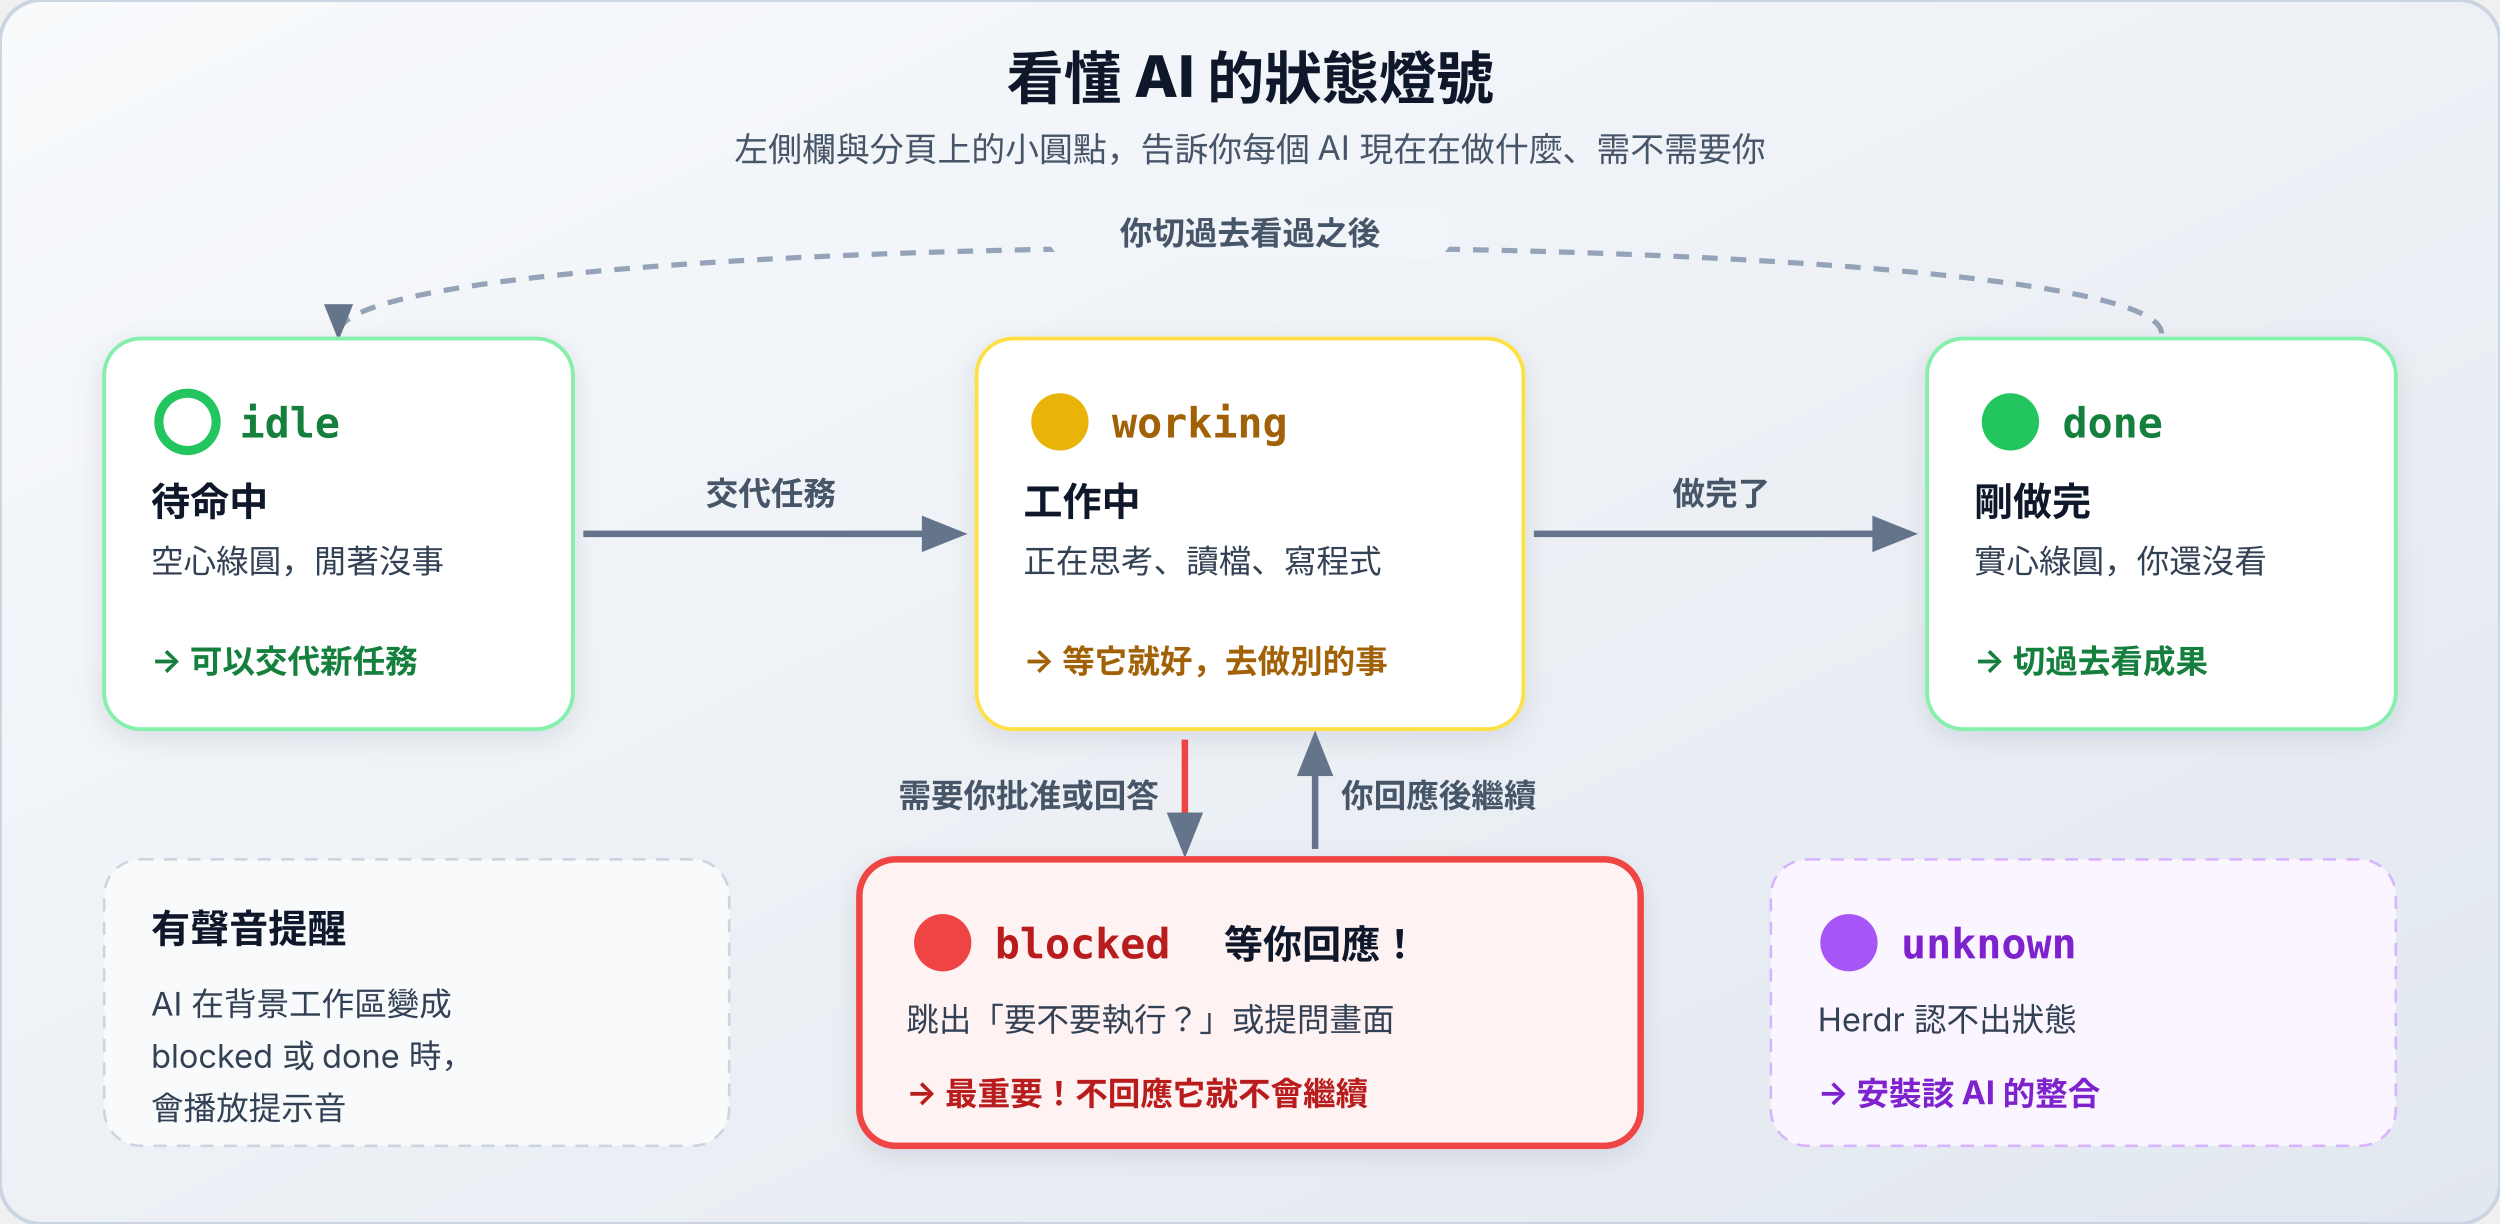
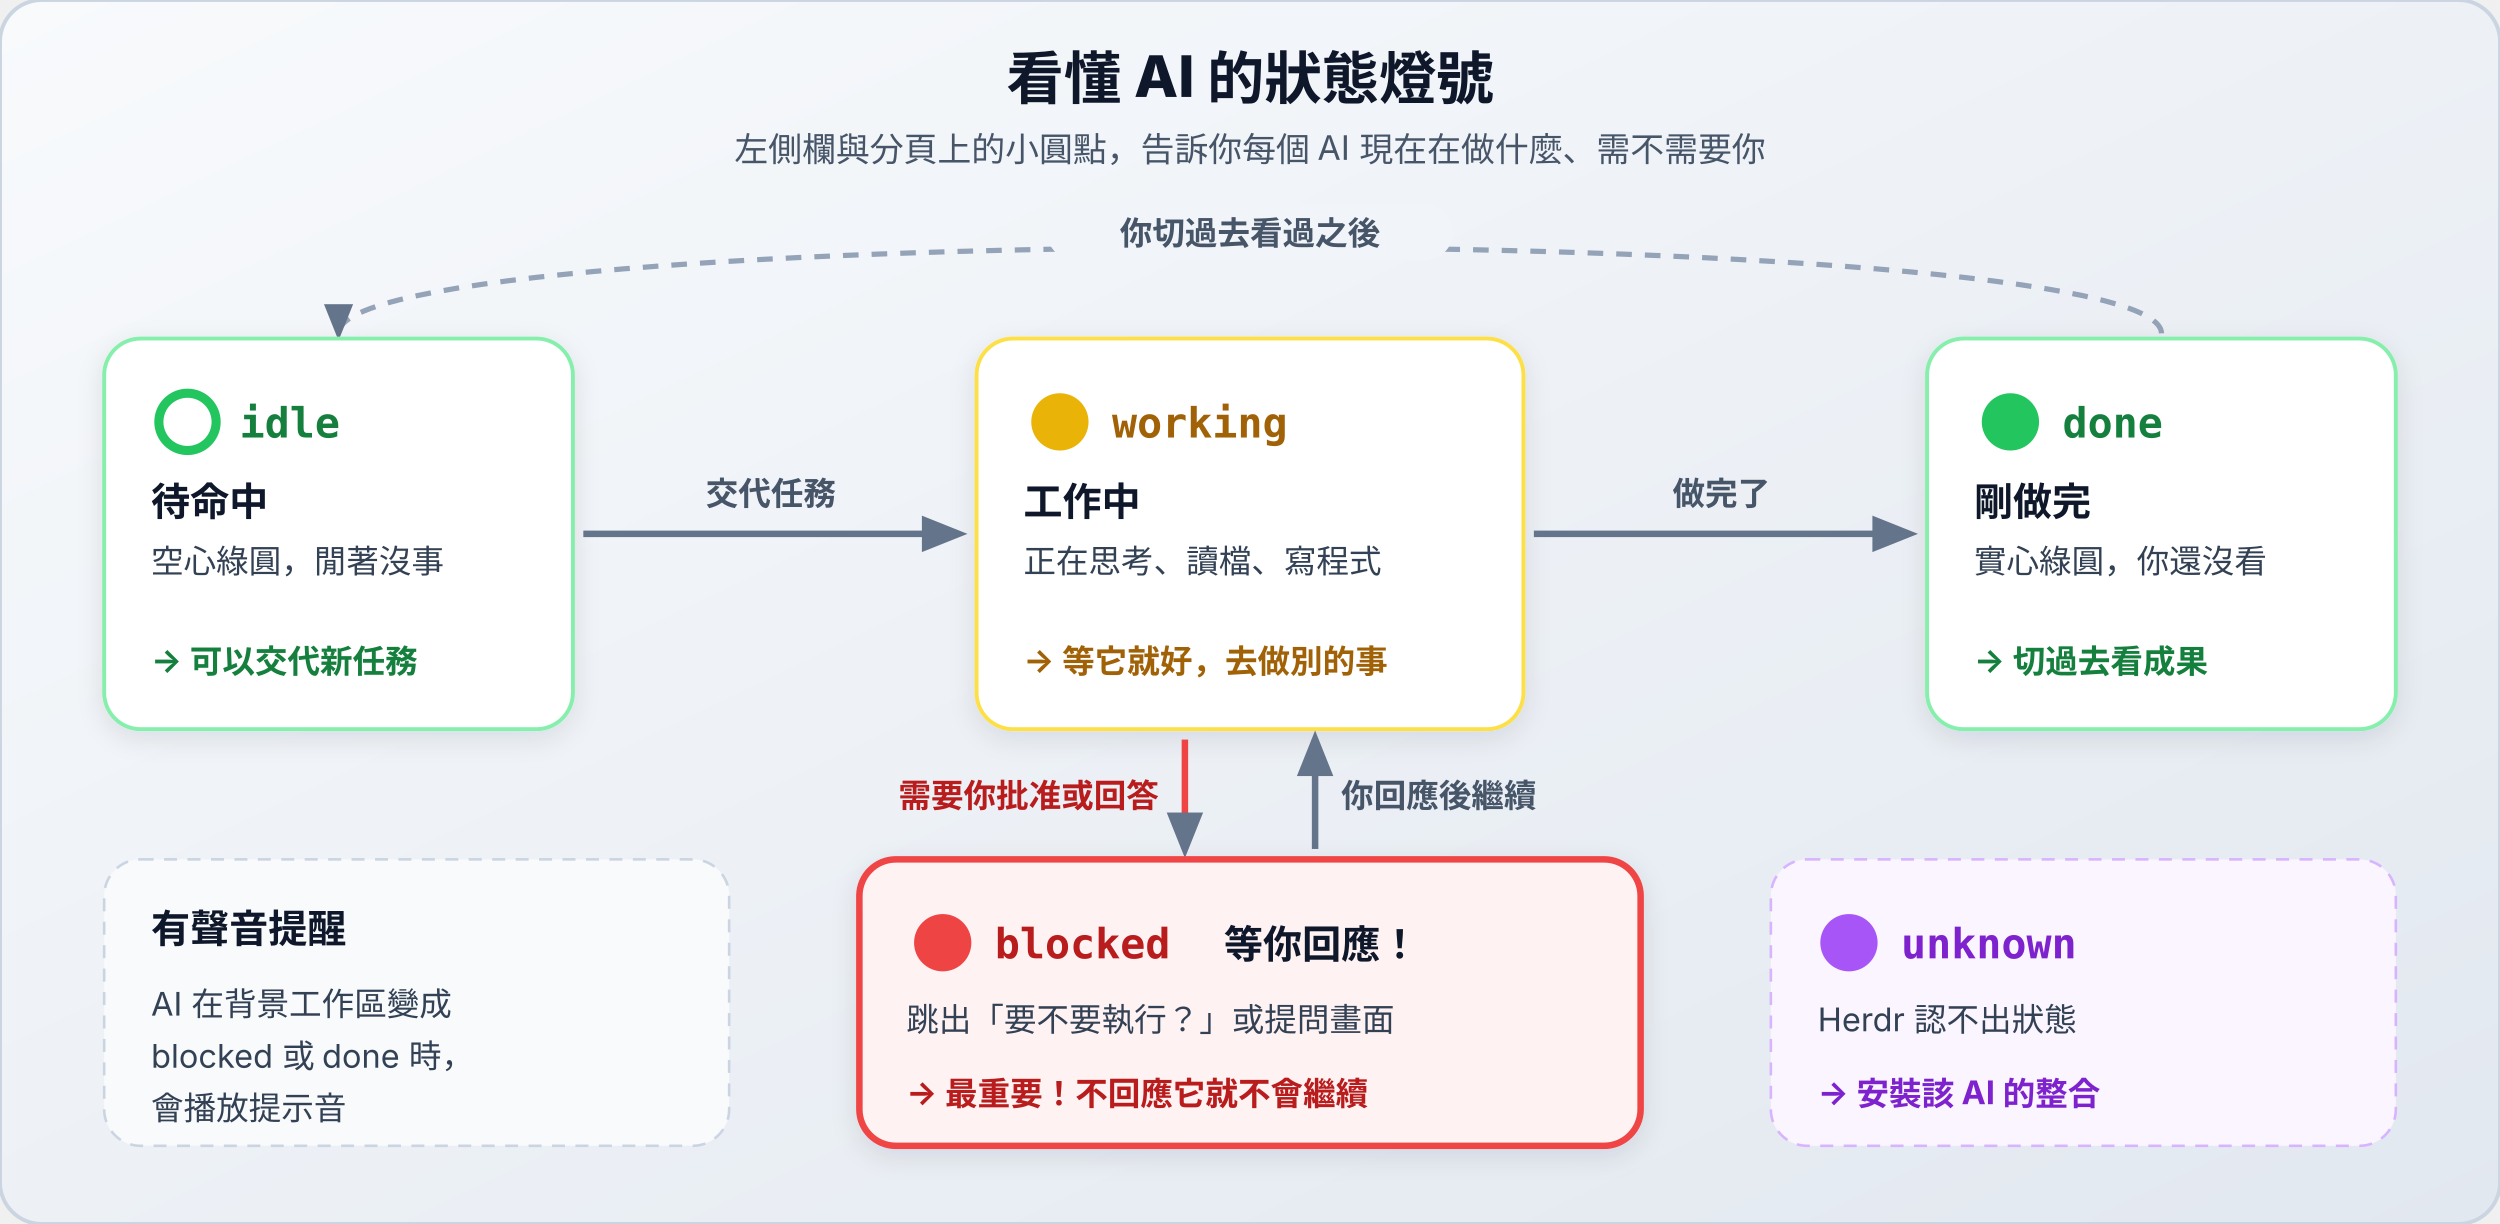
<svg xmlns="http://www.w3.org/2000/svg" viewBox="0 0 960 470" width="100%">
  <defs>
    <linearGradient id="bg" x1="0%" y1="0%" x2="100%" y2="100%">
      <stop offset="0%" stop-color="#f8fafc" />
      <stop offset="100%" stop-color="#e2e8f0" />
    </linearGradient>
    <filter id="shadow" x="-10%" y="-10%" width="120%" height="130%">
      <feDropShadow dx="0" dy="3" stdDeviation="5" flood-color="#0f172a" flood-opacity="0.10" />
    </filter>
    <marker id="arrow" viewBox="0 0 10 10" refX="8" refY="5" markerWidth="7" markerHeight="7" orient="auto">
      <path d="M 0 1 L 10 5 L 0 9 z" fill="#64748b" />
    </marker>
  </defs>
  <style>
    text { font-family: -apple-system, BlinkMacSystemFont, "PingFang TC", "Noto Sans TC", "Microsoft JhengHei", sans-serif; }
    .title { font-size: 22px; font-weight: 800; fill: #0f172a; }
    .sub { font-size: 13px; fill: #475569; }
    .state { font-family: "SF Mono", Menlo, Consolas, monospace; font-size: 16px; font-weight: 800; }
    .zh { font-size: 15px; font-weight: 800; fill: #0f172a; }
    .txt { font-size: 12.5px; fill: #334155; }
    .todo { font-size: 12.5px; font-weight: 700; }
    .edge { font-size: 12.5px; font-weight: 700; fill: #475569; }
  </style>
  <rect width="960" height="470" rx="16" fill="url(#bg)" stroke="#cbd5e1" stroke-width="1.5" />
  <text x="480" y="38" class="title" text-anchor="middle">看懂 AI 的狀態燈號</text>
  <text x="480" y="62" class="sub" text-anchor="middle">左側欄與分頁上的小圓點，告訴你每個 AI 現在在做什麼、需不需要你</text>
  <path d="M 830 128 C 830 84, 130 84, 130 128" fill="none" stroke="#94a3b8" stroke-width="2" stroke-dasharray="6 5" marker-end="url(#arrow)" />
  <rect x="402" y="78" width="156" height="22" rx="11" fill="#f1f5f9" />
  <text x="480" y="94" class="edge" text-anchor="middle">你切過去看過之後</text>
  <g filter="url(#shadow)">
    <rect x="40" y="130" width="180" height="150" rx="14" fill="#ffffff" stroke="#86efac" stroke-width="1.5" />
  </g>
  <circle cx="72" cy="162" r="11" fill="none" stroke="#22c55e" stroke-width="3.5" />
-   <text x="92" y="168" class="state" fill="#15803d">idle</text>
+   <text x="92" y="168" class="state" style="fill:#15803d">idle</text>
  <text x="58" y="198" class="zh">待命中</text>
  <text x="58" y="220" class="txt">空心綠圓，閒著沒事</text>
-   <text x="58" y="258" class="todo" fill="#15803d">→ 可以交代新任務</text>
+   <text x="58" y="258" class="todo" style="fill:#15803d">→ 可以交代新任務</text>
  <line x1="224" y1="205" x2="368" y2="205" stroke="#64748b" stroke-width="2.5" marker-end="url(#arrow)" />
  <text x="296" y="194" class="edge" text-anchor="middle">交代任務</text>
  <g filter="url(#shadow)">
    <rect x="375" y="130" width="210" height="150" rx="14" fill="#ffffff" stroke="#fde047" stroke-width="1.5" />
  </g>
  <circle cx="407" cy="162" r="11" fill="#eab308" />
-   <text x="427" y="168" class="state" fill="#a16207">working</text>
+   <text x="427" y="168" class="state" style="fill:#a16207">working</text>
  <text x="393" y="198" class="zh">工作中</text>
  <text x="393" y="220" class="txt">正在思考、讀檔、寫程式</text>
-   <text x="393" y="258" class="todo" fill="#a16207">→ 等它就好，去做別的事</text>
+   <text x="393" y="258" class="todo" style="fill:#a16207">→ 等它就好，去做別的事</text>
  <line x1="589" y1="205" x2="733" y2="205" stroke="#64748b" stroke-width="2.5" marker-end="url(#arrow)" />
  <text x="661" y="194" class="edge" text-anchor="middle">做完了</text>
  <g filter="url(#shadow)">
    <rect x="740" y="130" width="180" height="150" rx="14" fill="#ffffff" stroke="#86efac" stroke-width="1.5" />
  </g>
  <circle cx="772" cy="162" r="11" fill="#22c55e" />
-   <text x="792" y="168" class="state" fill="#15803d">done</text>
+   <text x="792" y="168" class="state" style="fill:#15803d">done</text>
  <text x="758" y="198" class="zh">剛做完</text>
  <text x="758" y="220" class="txt">實心綠圓，你還沒看</text>
-   <text x="758" y="258" class="todo" fill="#15803d">→ 切過去看成果</text>
+   <text x="758" y="258" class="todo" style="fill:#15803d">→ 切過去看成果</text>
  <line x1="455" y1="284" x2="455" y2="326" stroke="#ef4444" stroke-width="2.5" marker-end="url(#arrow)" />
-   <text x="445" y="310" class="edge" text-anchor="end" fill="#b91c1c">需要你批准或回答</text>
+   <text x="445" y="310" class="edge" text-anchor="end" style="fill:#b91c1c">需要你批准或回答</text>
  <line x1="505" y1="326" x2="505" y2="284" stroke="#64748b" stroke-width="2.5" marker-end="url(#arrow)" />
  <text x="515" y="310" class="edge">你回應後繼續</text>
  <g filter="url(#shadow)">
    <rect x="330" y="330" width="300" height="110" rx="14" fill="#fef2f2" stroke="#ef4444" stroke-width="2.5" />
  </g>
  <circle cx="362" cy="362" r="11" fill="#ef4444" />
-   <text x="382" y="368" class="state" fill="#b91c1c">blocked</text>
+   <text x="382" y="368" class="state" style="fill:#b91c1c">blocked</text>
  <text x="470" y="368" class="zh">等你回應！</text>
  <text x="348" y="396" class="txt">跳出「要不要執行？」或提問畫面</text>
-   <text x="348" y="424" class="todo" fill="#b91c1c">→ 最重要！不回應它就不會繼續</text>
+   <text x="348" y="424" class="todo" style="fill:#b91c1c">→ 最重要！不回應它就不會繼續</text>
  <rect x="680" y="330" width="240" height="110" rx="14" fill="#faf5ff" stroke="#d8b4fe" stroke-dasharray="5 4" />
  <circle cx="710" cy="362" r="11" fill="#a855f7" />
-   <text x="730" y="368" class="state" fill="#7e22ce">unknown</text>
+   <text x="730" y="368" class="state" style="fill:#7e22ce">unknown</text>
  <text x="698" y="396" class="txt">Herdr 認不出狀態</text>
-   <text x="698" y="424" class="todo" fill="#7e22ce">→ 安裝該 AI 的整合</text>
+   <text x="698" y="424" class="todo" style="fill:#7e22ce">→ 安裝該 AI 的整合</text>
  <rect x="40" y="330" width="240" height="110" rx="14" fill="#f8fafc" stroke="#cbd5e1" stroke-dasharray="5 4" />
  <text x="58" y="362" class="zh">有聲音提醒</text>
  <text x="58" y="390" class="txt">AI 在背景工作區變成</text>
  <text x="58" y="410" class="txt">blocked 或 done 時，</text>
  <text x="58" y="430" class="txt">會播放提示音</text>
</svg>
